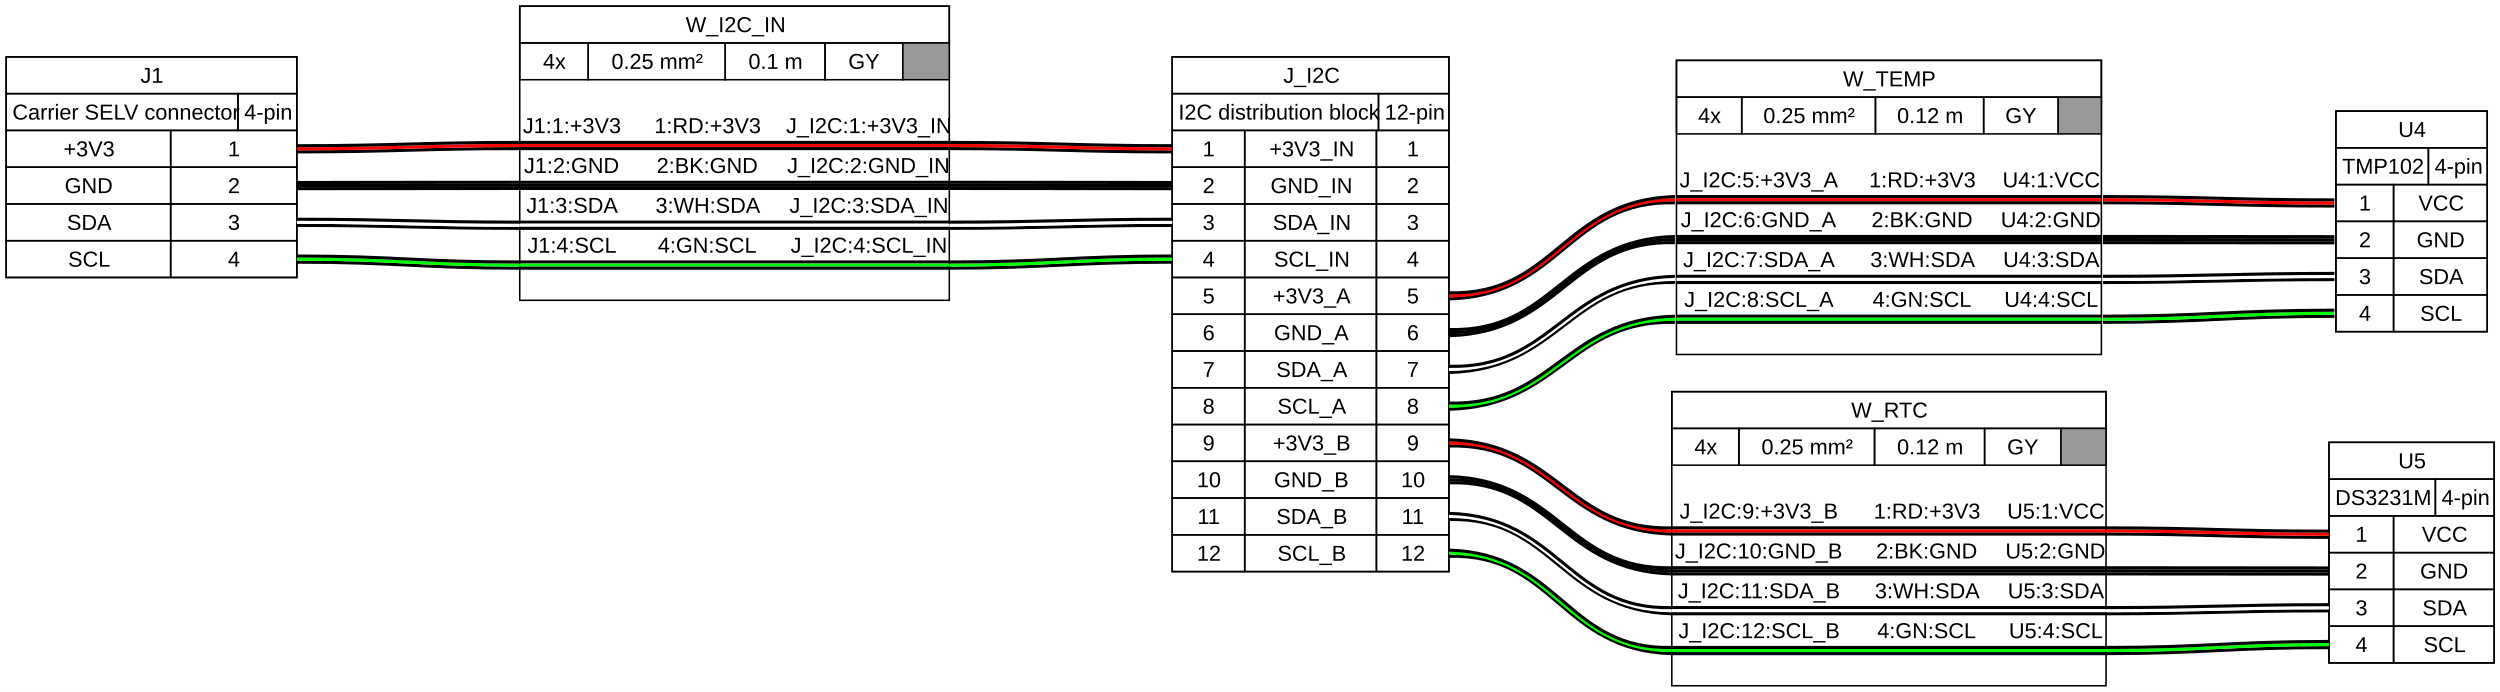
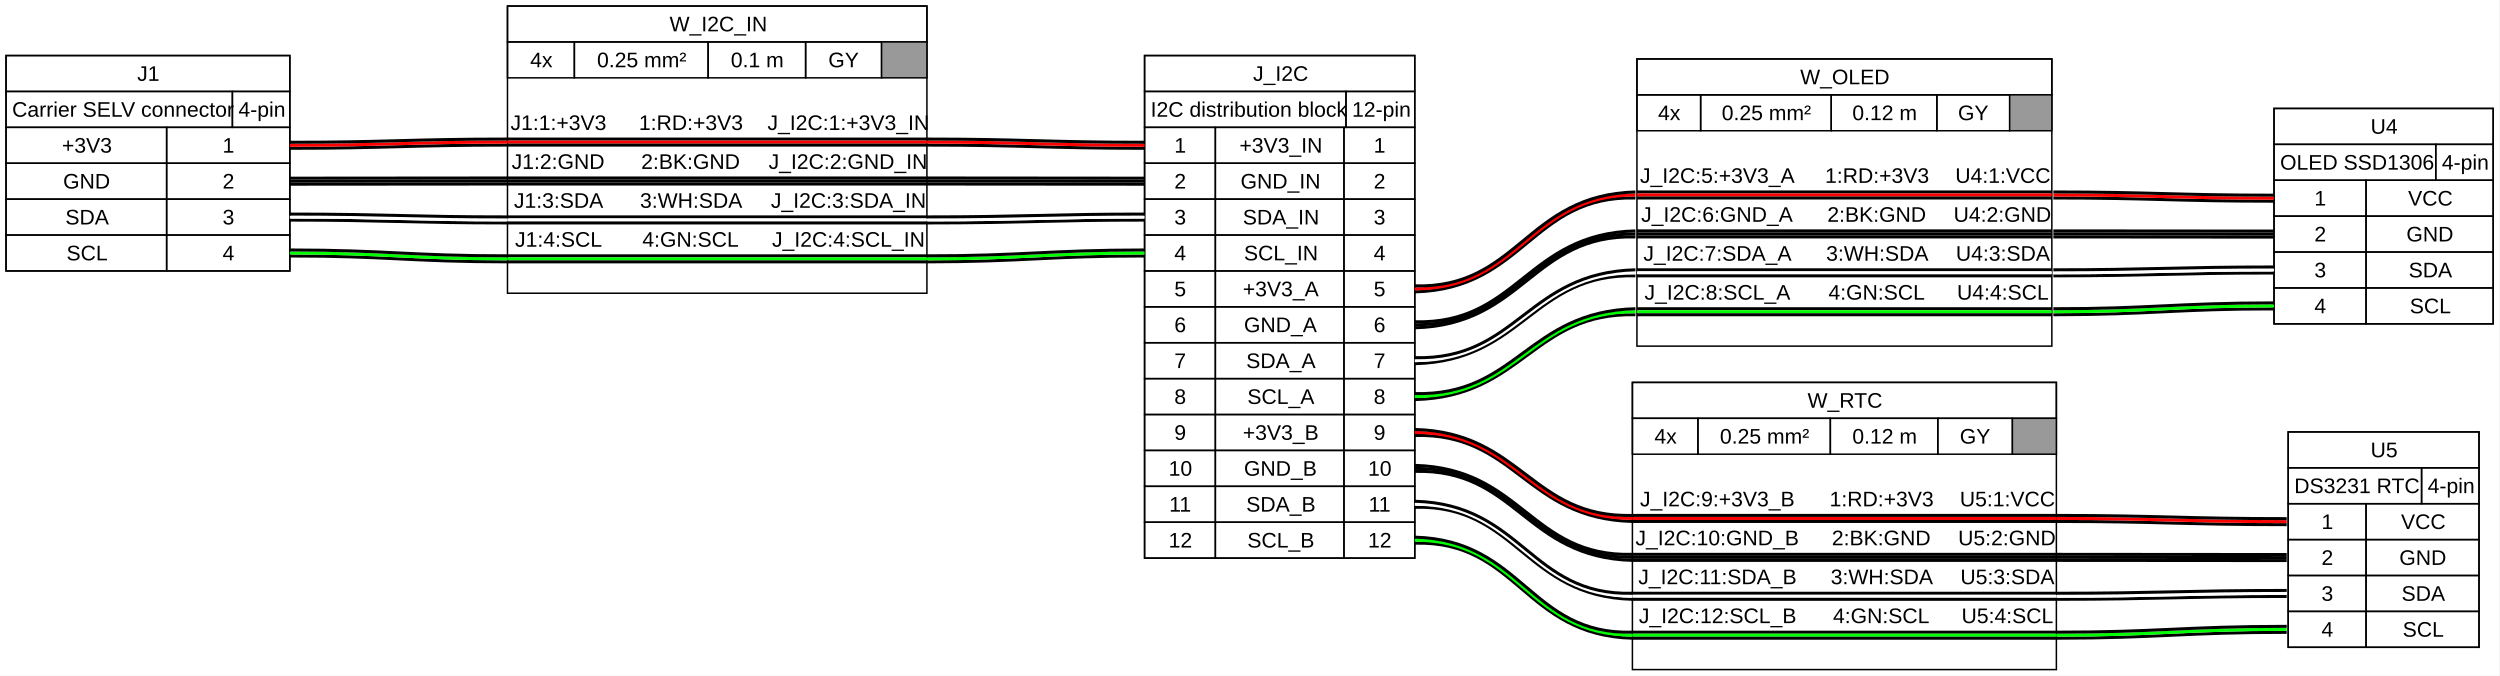
- <svg xmlns="http://www.w3.org/2000/svg" width="1615pt" height="447pt" viewBox="0.00 0.00 1615.00 447.00">
+ <svg xmlns="http://www.w3.org/2000/svg" width="1654pt" height="447pt" viewBox="0.00 0.00 1654.00 447.00">
  <g id="graph0" class="graph" transform="scale(1 1) rotate(0) translate(4 443)">
-     <polygon fill="#ffffff" stroke="none" points="-4,4 -4,-443 1611.25,-443 1611.25,4 -4,4" />
+     <polygon fill="#ffffff" stroke="none" points="-4,4 -4,-443 1649.5,-443 1649.5,4 -4,4" />
    <g id="node1" class="node">
      <polygon fill="#ffffff" stroke="black" points="187.75,-406.25 0,-406.25 0,-263.75 187.75,-263.75 187.75,-406.25" />
      <polygon fill="none" stroke="black" points="0,-382.5 0,-406.25 187.75,-406.25 187.75,-382.5 0,-382.5" />
      <text xml:space="preserve" text-anchor="start" x="86.75" y="-389.5" font-family="arial" font-size="14.00">J1</text>
      <polygon fill="none" stroke="black" points="0,-358.75 0,-382.5 149.75,-382.5 149.75,-358.75 0,-358.75" />
      <text xml:space="preserve" text-anchor="start" x="4" y="-365.75" font-family="arial" font-size="14.00">Carrier SELV connector</text>
      <polygon fill="none" stroke="black" points="149.75,-358.75 149.75,-382.5 187.75,-382.5 187.75,-358.75 149.75,-358.75" />
      <text xml:space="preserve" text-anchor="start" x="153.75" y="-365.75" font-family="arial" font-size="14.00">4-pin</text>
      <polygon fill="none" stroke="black" points="0,-335 0,-358.75 106.25,-358.75 106.25,-335 0,-335" />
      <text xml:space="preserve" text-anchor="start" x="37" y="-342" font-family="arial" font-size="14.00">+3V3</text>
      <polygon fill="none" stroke="black" points="106.25,-335 106.25,-358.75 187.75,-358.75 187.75,-335 106.25,-335" />
      <text xml:space="preserve" text-anchor="start" x="143.25" y="-342" font-family="arial" font-size="14.00">1</text>
      <polygon fill="none" stroke="black" points="0,-311.25 0,-335 106.25,-335 106.25,-311.25 0,-311.25" />
      <text xml:space="preserve" text-anchor="start" x="37.75" y="-318.25" font-family="arial" font-size="14.00">GND</text>
      <polygon fill="none" stroke="black" points="106.25,-311.25 106.25,-335 187.75,-335 187.75,-311.25 106.25,-311.25" />
      <text xml:space="preserve" text-anchor="start" x="143.25" y="-318.25" font-family="arial" font-size="14.00">2</text>
      <polygon fill="none" stroke="black" points="0,-287.5 0,-311.25 106.25,-311.25 106.25,-287.5 0,-287.5" />
      <text xml:space="preserve" text-anchor="start" x="39.25" y="-294.5" font-family="arial" font-size="14.00">SDA</text>
      <polygon fill="none" stroke="black" points="106.25,-287.5 106.25,-311.25 187.75,-311.25 187.75,-287.5 106.25,-287.5" />
      <text xml:space="preserve" text-anchor="start" x="143.25" y="-294.5" font-family="arial" font-size="14.00">3</text>
      <polygon fill="none" stroke="black" points="0,-263.75 0,-287.5 106.25,-287.5 106.25,-263.75 0,-263.75" />
      <text xml:space="preserve" text-anchor="start" x="40" y="-270.75" font-family="arial" font-size="14.00">SCL</text>
      <polygon fill="none" stroke="black" points="106.25,-263.75 106.25,-287.5 187.75,-287.5 187.75,-263.75 106.25,-263.75" />
      <text xml:space="preserve" text-anchor="start" x="143.25" y="-270.75" font-family="arial" font-size="14.00">4</text>
    </g>
    <g id="node5" class="node">
      <polygon fill="#ffffff" stroke="black" points="609.25,-439 331.75,-439 331.75,-249 609.25,-249 609.25,-439" />
      <polygon fill="none" stroke="black" points="331.75,-415.25 331.75,-439 609.25,-439 609.25,-415.25 331.75,-415.25" />
      <text xml:space="preserve" text-anchor="start" x="439" y="-422.25" font-family="arial" font-size="14.00">W_I2C_IN</text>
      <polygon fill="none" stroke="black" points="331.75,-391.5 331.75,-415.25 376,-415.25 376,-391.5 331.75,-391.5" />
      <text xml:space="preserve" text-anchor="start" x="346.75" y="-398.5" font-family="arial" font-size="14.00">4x</text>
      <polygon fill="none" stroke="black" points="376,-391.5 376,-415.25 464.5,-415.25 464.5,-391.5 376,-391.5" />
      <text xml:space="preserve" text-anchor="start" x="391" y="-398.5" font-family="arial" font-size="14.00">0.25 mm²</text>
      <polygon fill="none" stroke="black" points="464.5,-391.5 464.5,-415.25 529,-415.25 529,-391.5 464.5,-391.5" />
      <text xml:space="preserve" text-anchor="start" x="479.5" y="-398.5" font-family="arial" font-size="14.00">0.1 m</text>
      <polygon fill="none" stroke="black" points="529,-391.5 529,-415.25 579.25,-415.25 579.25,-391.5 529,-391.5" />
      <text xml:space="preserve" text-anchor="start" x="544" y="-398.5" font-family="arial" font-size="14.00">GY</text>
      <polygon fill="#999999" stroke="none" points="579.25,-391.5 579.25,-415.25 609.25,-415.25 609.25,-391.5 579.25,-391.5" />
      <polygon fill="none" stroke="black" points="579.25,-391.5 579.25,-415.25 609.25,-415.25 609.25,-391.5 579.25,-391.5" />
      <text xml:space="preserve" text-anchor="start" x="362.62" y="-376.75" font-family="arial" font-size="14.00"> </text>
      <text xml:space="preserve" text-anchor="start" x="333.75" y="-357" font-family="arial" font-size="14.00">J1:1:+3V3</text>
      <text xml:space="preserve" text-anchor="start" x="399.25" y="-357" font-family="arial" font-size="14.00">     1:RD:+3V3    </text>
      <text xml:space="preserve" text-anchor="start" x="503.75" y="-357" font-family="arial" font-size="14.00">J_I2C:1:+3V3_IN</text>
      <polygon fill="#000000" stroke="none" points="331.75,-350 331.75,-352 609.25,-352 609.25,-350 331.75,-350" />
      <polygon fill="#ff0000" stroke="none" points="331.75,-348 331.75,-350 609.25,-350 609.25,-348 331.75,-348" />
      <polygon fill="#000000" stroke="none" points="331.75,-346 331.75,-348 609.25,-348 609.25,-346 331.75,-346" />
      <text xml:space="preserve" text-anchor="start" x="334.5" y="-331.25" font-family="arial" font-size="14.00">J1:2:GND</text>
      <text xml:space="preserve" text-anchor="start" x="400.75" y="-331.25" font-family="arial" font-size="14.00">     2:BK:GND    </text>
      <text xml:space="preserve" text-anchor="start" x="504.5" y="-331.25" font-family="arial" font-size="14.00">J_I2C:2:GND_IN</text>
      <polygon fill="#000000" stroke="none" points="331.75,-324.25 331.75,-326.25 609.25,-326.25 609.25,-324.25 331.75,-324.25" />
      <polygon fill="#000000" stroke="none" points="331.75,-322.25 331.75,-324.25 609.25,-324.25 609.25,-322.25 331.75,-322.25" />
      <polygon fill="#000000" stroke="none" points="331.75,-320.25 331.75,-322.25 609.25,-322.25 609.25,-320.25 331.75,-320.25" />
      <text xml:space="preserve" text-anchor="start" x="336" y="-305.5" font-family="arial" font-size="14.00">J1:3:SDA</text>
      <text xml:space="preserve" text-anchor="start" x="400" y="-305.5" font-family="arial" font-size="14.00">     3:WH:SDA    </text>
      <text xml:space="preserve" text-anchor="start" x="506" y="-305.5" font-family="arial" font-size="14.00">J_I2C:3:SDA_IN</text>
      <polygon fill="#000000" stroke="none" points="331.75,-298.5 331.75,-300.5 609.25,-300.5 609.25,-298.5 331.75,-298.5" />
      <polygon fill="#ffffff" stroke="none" points="331.75,-296.5 331.75,-298.5 609.25,-298.5 609.25,-296.5 331.75,-296.5" />
      <polygon fill="#000000" stroke="none" points="331.75,-294.5 331.75,-296.5 609.25,-296.5 609.25,-294.5 331.75,-294.5" />
      <text xml:space="preserve" text-anchor="start" x="336.75" y="-279.75" font-family="arial" font-size="14.00">J1:4:SCL</text>
      <text xml:space="preserve" text-anchor="start" x="401.5" y="-279.75" font-family="arial" font-size="14.00">     4:GN:SCL    </text>
      <text xml:space="preserve" text-anchor="start" x="506.75" y="-279.75" font-family="arial" font-size="14.00">J_I2C:4:SCL_IN</text>
      <polygon fill="#000000" stroke="none" points="331.75,-272.75 331.75,-274.75 609.25,-274.75 609.25,-272.75 331.75,-272.75" />
      <polygon fill="#00ff00" stroke="none" points="331.75,-270.75 331.75,-272.75 609.25,-272.75 609.25,-270.75 331.75,-270.75" />
      <polygon fill="#000000" stroke="none" points="331.75,-268.75 331.75,-270.75 609.25,-270.75 609.25,-268.75 331.75,-268.75" />
      <text xml:space="preserve" text-anchor="start" x="362.62" y="-254" font-family="arial" font-size="14.00"> </text>
    </g>
    <g id="edge1" class="edge">
      <path fill="none" stroke="#000000" stroke-width="2" d="M187.75,-344.88C252.02,-344.89 268.01,-347.02 331.75,-347" />
      <path fill="none" stroke="#ff0000" stroke-width="2" d="M187.75,-346.88C251.76,-346.88 267.74,-349 331.75,-349" />
      <path fill="none" stroke="#000000" stroke-width="2" d="M187.75,-348.87C251.49,-348.86 267.48,-350.98 331.75,-351" />
    </g>
    <g id="edge3" class="edge">
      <path fill="none" stroke="#000000" stroke-width="2" d="M187.75,-321.13C251.77,-321.13 267.77,-321.25 331.75,-321.25" />
      <path fill="none" stroke="#000000" stroke-width="2" d="M187.75,-323.13C251.75,-323.12 267.75,-323.25 331.75,-323.25" />
      <path fill="none" stroke="#000000" stroke-width="2" d="M187.75,-325.12C251.73,-325.12 267.73,-325.25 331.75,-325.25" />
    </g>
    <g id="edge5" class="edge">
      <path fill="none" stroke="#000000" stroke-width="2" d="M187.75,-297.38C251.52,-297.39 267.51,-295.51 331.75,-295.5" />
      <path fill="none" stroke="#ffffff" stroke-width="2" d="M187.75,-299.38C251.76,-299.38 267.74,-297.5 331.75,-297.5" />
      <path fill="none" stroke="#000000" stroke-width="2" d="M187.75,-301.37C251.99,-301.36 267.98,-299.49 331.75,-299.5" />
    </g>
    <g id="edge7" class="edge">
      <path fill="none" stroke="#000000" stroke-width="2" d="M187.75,-273.63C251.3,-273.68 267.25,-269.81 331.75,-269.75" />
      <path fill="none" stroke="#00ff00" stroke-width="2" d="M187.75,-275.62C251.77,-275.62 267.73,-271.75 331.75,-271.75" />
      <path fill="none" stroke="#000000" stroke-width="2" d="M187.75,-277.62C252.25,-277.57 268.2,-273.69 331.75,-273.75" />
    </g>
    <g id="node2" class="node">
      <polygon fill="#ffffff" stroke="black" points="932,-406.25 753.25,-406.25 753.25,-73.75 932,-73.75 932,-406.25" />
      <polygon fill="none" stroke="black" points="753.25,-382.5 753.25,-406.25 932,-406.25 932,-382.5 753.25,-382.5" />
      <text xml:space="preserve" text-anchor="start" x="825" y="-389.5" font-family="arial" font-size="14.00">J_I2C</text>
      <polygon fill="none" stroke="black" points="753.25,-358.75 753.25,-382.5 886.5,-382.5 886.5,-358.75 753.25,-358.75" />
      <text xml:space="preserve" text-anchor="start" x="757.25" y="-365.75" font-family="arial" font-size="14.00">I2C distribution block</text>
      <polygon fill="none" stroke="black" points="886.5,-358.75 886.5,-382.5 932,-382.5 932,-358.75 886.5,-358.75" />
      <text xml:space="preserve" text-anchor="start" x="890.5" y="-365.75" font-family="arial" font-size="14.00">12-pin</text>
      <polygon fill="none" stroke="black" points="753.25,-335 753.25,-358.75 800.08,-358.75 800.08,-335 753.25,-335" />
      <text xml:space="preserve" text-anchor="start" x="772.92" y="-342" font-family="arial" font-size="14.00">1</text>
      <polygon fill="none" stroke="black" points="800.08,-335 800.08,-358.75 885.17,-358.75 885.17,-335 800.08,-335" />
      <text xml:space="preserve" text-anchor="start" x="816" y="-342" font-family="arial" font-size="14.00">+3V3_IN</text>
      <polygon fill="none" stroke="black" points="885.17,-335 885.17,-358.75 932,-358.75 932,-335 885.17,-335" />
      <text xml:space="preserve" text-anchor="start" x="904.83" y="-342" font-family="arial" font-size="14.00">1</text>
      <polygon fill="none" stroke="black" points="753.25,-311.25 753.25,-335 800.08,-335 800.08,-311.25 753.25,-311.25" />
      <text xml:space="preserve" text-anchor="start" x="772.92" y="-318.25" font-family="arial" font-size="14.00">2</text>
      <polygon fill="none" stroke="black" points="800.08,-311.25 800.08,-335 885.17,-335 885.17,-311.25 800.08,-311.25" />
      <text xml:space="preserve" text-anchor="start" x="816.75" y="-318.25" font-family="arial" font-size="14.00">GND_IN</text>
      <polygon fill="none" stroke="black" points="885.17,-311.25 885.17,-335 932,-335 932,-311.25 885.17,-311.25" />
      <text xml:space="preserve" text-anchor="start" x="904.83" y="-318.25" font-family="arial" font-size="14.00">2</text>
      <polygon fill="none" stroke="black" points="753.25,-287.5 753.25,-311.25 800.08,-311.25 800.08,-287.5 753.25,-287.5" />
      <text xml:space="preserve" text-anchor="start" x="772.92" y="-294.5" font-family="arial" font-size="14.00">3</text>
      <polygon fill="none" stroke="black" points="800.08,-287.5 800.08,-311.25 885.17,-311.25 885.17,-287.5 800.08,-287.5" />
      <text xml:space="preserve" text-anchor="start" x="818.25" y="-294.5" font-family="arial" font-size="14.00">SDA_IN</text>
      <polygon fill="none" stroke="black" points="885.17,-287.5 885.17,-311.25 932,-311.25 932,-287.5 885.17,-287.5" />
      <text xml:space="preserve" text-anchor="start" x="904.83" y="-294.5" font-family="arial" font-size="14.00">3</text>
      <polygon fill="none" stroke="black" points="753.25,-263.75 753.25,-287.5 800.08,-287.5 800.08,-263.75 753.25,-263.75" />
      <text xml:space="preserve" text-anchor="start" x="772.92" y="-270.75" font-family="arial" font-size="14.00">4</text>
      <polygon fill="none" stroke="black" points="800.08,-263.75 800.08,-287.5 885.17,-287.5 885.17,-263.75 800.08,-263.75" />
      <text xml:space="preserve" text-anchor="start" x="819" y="-270.75" font-family="arial" font-size="14.00">SCL_IN</text>
      <polygon fill="none" stroke="black" points="885.17,-263.75 885.17,-287.5 932,-287.5 932,-263.75 885.17,-263.75" />
      <text xml:space="preserve" text-anchor="start" x="904.83" y="-270.75" font-family="arial" font-size="14.00">4</text>
      <polygon fill="none" stroke="black" points="753.25,-240 753.25,-263.75 800.08,-263.75 800.08,-240 753.25,-240" />
      <text xml:space="preserve" text-anchor="start" x="772.92" y="-247" font-family="arial" font-size="14.00">5</text>
      <polygon fill="none" stroke="black" points="800.08,-240 800.08,-263.75 885.17,-263.75 885.17,-240 800.08,-240" />
      <text xml:space="preserve" text-anchor="start" x="818.25" y="-247" font-family="arial" font-size="14.00">+3V3_A</text>
      <polygon fill="none" stroke="black" points="885.17,-240 885.17,-263.75 932,-263.75 932,-240 885.17,-240" />
      <text xml:space="preserve" text-anchor="start" x="904.83" y="-247" font-family="arial" font-size="14.00">5</text>
      <polygon fill="none" stroke="black" points="753.25,-216.25 753.25,-240 800.08,-240 800.08,-216.25 753.25,-216.25" />
      <text xml:space="preserve" text-anchor="start" x="772.92" y="-223.25" font-family="arial" font-size="14.00">6</text>
      <polygon fill="none" stroke="black" points="800.08,-216.25 800.08,-240 885.17,-240 885.17,-216.25 800.08,-216.25" />
      <text xml:space="preserve" text-anchor="start" x="819" y="-223.25" font-family="arial" font-size="14.00">GND_A</text>
      <polygon fill="none" stroke="black" points="885.17,-216.25 885.17,-240 932,-240 932,-216.25 885.17,-216.25" />
      <text xml:space="preserve" text-anchor="start" x="904.83" y="-223.25" font-family="arial" font-size="14.00">6</text>
      <polygon fill="none" stroke="black" points="753.25,-192.5 753.25,-216.25 800.08,-216.25 800.08,-192.5 753.25,-192.5" />
      <text xml:space="preserve" text-anchor="start" x="772.92" y="-199.5" font-family="arial" font-size="14.00">7</text>
      <polygon fill="none" stroke="black" points="800.08,-192.5 800.08,-216.25 885.17,-216.25 885.17,-192.5 800.08,-192.5" />
      <text xml:space="preserve" text-anchor="start" x="820.5" y="-199.5" font-family="arial" font-size="14.00">SDA_A</text>
      <polygon fill="none" stroke="black" points="885.17,-192.5 885.17,-216.25 932,-216.25 932,-192.5 885.17,-192.5" />
      <text xml:space="preserve" text-anchor="start" x="904.83" y="-199.5" font-family="arial" font-size="14.00">7</text>
      <polygon fill="none" stroke="black" points="753.25,-168.75 753.25,-192.5 800.08,-192.5 800.08,-168.75 753.25,-168.75" />
      <text xml:space="preserve" text-anchor="start" x="772.92" y="-175.75" font-family="arial" font-size="14.00">8</text>
      <polygon fill="none" stroke="black" points="800.08,-168.75 800.08,-192.5 885.17,-192.5 885.17,-168.75 800.08,-168.75" />
      <text xml:space="preserve" text-anchor="start" x="821.25" y="-175.75" font-family="arial" font-size="14.00">SCL_A</text>
      <polygon fill="none" stroke="black" points="885.17,-168.75 885.17,-192.5 932,-192.5 932,-168.75 885.17,-168.75" />
      <text xml:space="preserve" text-anchor="start" x="904.83" y="-175.75" font-family="arial" font-size="14.00">8</text>
      <polygon fill="none" stroke="black" points="753.25,-145 753.25,-168.75 800.08,-168.75 800.08,-145 753.25,-145" />
      <text xml:space="preserve" text-anchor="start" x="772.92" y="-152" font-family="arial" font-size="14.00">9</text>
      <polygon fill="none" stroke="black" points="800.08,-145 800.08,-168.75 885.17,-168.75 885.17,-145 800.08,-145" />
      <text xml:space="preserve" text-anchor="start" x="818.25" y="-152" font-family="arial" font-size="14.00">+3V3_B</text>
      <polygon fill="none" stroke="black" points="885.17,-145 885.17,-168.75 932,-168.75 932,-145 885.17,-145" />
      <text xml:space="preserve" text-anchor="start" x="904.83" y="-152" font-family="arial" font-size="14.00">9</text>
      <polygon fill="none" stroke="black" points="753.25,-121.25 753.25,-145 800.08,-145 800.08,-121.25 753.25,-121.25" />
      <text xml:space="preserve" text-anchor="start" x="769.17" y="-128.25" font-family="arial" font-size="14.00">10</text>
      <polygon fill="none" stroke="black" points="800.08,-121.25 800.08,-145 885.17,-145 885.17,-121.25 800.08,-121.25" />
      <text xml:space="preserve" text-anchor="start" x="819" y="-128.25" font-family="arial" font-size="14.00">GND_B</text>
      <polygon fill="none" stroke="black" points="885.17,-121.25 885.17,-145 932,-145 932,-121.25 885.17,-121.25" />
      <text xml:space="preserve" text-anchor="start" x="901.08" y="-128.25" font-family="arial" font-size="14.00">10</text>
      <polygon fill="none" stroke="black" points="753.25,-97.5 753.25,-121.25 800.08,-121.25 800.08,-97.5 753.25,-97.5" />
      <text xml:space="preserve" text-anchor="start" x="769.54" y="-104.5" font-family="arial" font-size="14.00">11</text>
      <polygon fill="none" stroke="black" points="800.08,-97.5 800.08,-121.25 885.17,-121.25 885.17,-97.5 800.08,-97.5" />
      <text xml:space="preserve" text-anchor="start" x="820.5" y="-104.5" font-family="arial" font-size="14.00">SDA_B</text>
      <polygon fill="none" stroke="black" points="885.17,-97.5 885.17,-121.25 932,-121.25 932,-97.5 885.17,-97.5" />
      <text xml:space="preserve" text-anchor="start" x="901.46" y="-104.5" font-family="arial" font-size="14.00">11</text>
      <polygon fill="none" stroke="black" points="753.25,-73.75 753.25,-97.5 800.08,-97.5 800.08,-73.75 753.25,-73.75" />
      <text xml:space="preserve" text-anchor="start" x="769.17" y="-80.75" font-family="arial" font-size="14.00">12</text>
      <polygon fill="none" stroke="black" points="800.08,-73.75 800.08,-97.5 885.17,-97.5 885.17,-73.75 800.08,-73.75" />
      <text xml:space="preserve" text-anchor="start" x="821.25" y="-80.75" font-family="arial" font-size="14.00">SCL_B</text>
      <polygon fill="none" stroke="black" points="885.17,-73.75 885.17,-97.5 932,-97.5 932,-73.75 885.17,-73.75" />
      <text xml:space="preserve" text-anchor="start" x="901.08" y="-80.75" font-family="arial" font-size="14.00">12</text>
    </g>
    <g id="node6" class="node">
      <polygon fill="#ffffff" stroke="black" points="1353.5,-404 1079,-404 1079,-214 1353.5,-214 1353.5,-404" />
      <polygon fill="none" stroke="black" points="1079,-380.25 1079,-404 1353.5,-404 1353.5,-380.25 1079,-380.25" />
-       <text xml:space="preserve" text-anchor="start" x="1186.62" y="-387.25" font-family="arial" font-size="14.00">W_TEMP</text>
+       <text xml:space="preserve" text-anchor="start" x="1187" y="-387.25" font-family="arial" font-size="14.00">W_OLED</text>
      <polygon fill="none" stroke="black" points="1079,-356.5 1079,-380.25 1121.15,-380.25 1121.15,-356.5 1079,-356.5" />
      <text xml:space="preserve" text-anchor="start" x="1092.95" y="-363.5" font-family="arial" font-size="14.00">4x</text>
      <polygon fill="none" stroke="black" points="1121.15,-356.5 1121.15,-380.25 1207.55,-380.25 1207.55,-356.5 1121.15,-356.5" />
      <text xml:space="preserve" text-anchor="start" x="1135.1" y="-363.5" font-family="arial" font-size="14.00">0.25 mm²</text>
      <polygon fill="none" stroke="black" points="1207.55,-356.5 1207.55,-380.25 1277.45,-380.25 1277.45,-356.5 1207.55,-356.5" />
      <text xml:space="preserve" text-anchor="start" x="1221.5" y="-363.5" font-family="arial" font-size="14.00">0.12 m</text>
      <polygon fill="none" stroke="black" points="1277.45,-356.5 1277.45,-380.25 1325.6,-380.25 1325.6,-356.5 1277.45,-356.5" />
      <text xml:space="preserve" text-anchor="start" x="1291.4" y="-363.5" font-family="arial" font-size="14.00">GY</text>
      <polygon fill="#999999" stroke="none" points="1325.6,-356.5 1325.6,-380.25 1353.5,-380.25 1353.5,-356.5 1325.6,-356.5" />
      <polygon fill="none" stroke="black" points="1325.6,-356.5 1325.6,-380.25 1353.5,-380.25 1353.5,-356.5 1325.6,-356.5" />
      <text xml:space="preserve" text-anchor="start" x="1128.62" y="-341.75" font-family="arial" font-size="14.00"> </text>
      <text xml:space="preserve" text-anchor="start" x="1081" y="-322" font-family="arial" font-size="14.00">J_I2C:5:+3V3_A</text>
      <text xml:space="preserve" text-anchor="start" x="1184" y="-322" font-family="arial" font-size="14.00">     1:RD:+3V3    </text>
      <text xml:space="preserve" text-anchor="start" x="1289.62" y="-322" font-family="arial" font-size="14.00">U4:1:VCC</text>
      <polygon fill="#000000" stroke="none" points="1079,-315 1079,-317 1353.5,-317 1353.5,-315 1079,-315" />
      <polygon fill="#ff0000" stroke="none" points="1079,-313 1079,-315 1353.5,-315 1353.5,-313 1079,-313" />
      <polygon fill="#000000" stroke="none" points="1079,-311 1079,-313 1353.5,-313 1353.5,-311 1079,-311" />
      <text xml:space="preserve" text-anchor="start" x="1081.75" y="-296.25" font-family="arial" font-size="14.00">J_I2C:6:GND_A</text>
      <text xml:space="preserve" text-anchor="start" x="1185.5" y="-296.25" font-family="arial" font-size="14.00">     2:BK:GND    </text>
      <text xml:space="preserve" text-anchor="start" x="1288.5" y="-296.25" font-family="arial" font-size="14.00">U4:2:GND</text>
      <polygon fill="#000000" stroke="none" points="1079,-289.25 1079,-291.25 1353.5,-291.25 1353.5,-289.25 1079,-289.25" />
      <polygon fill="#000000" stroke="none" points="1079,-287.25 1079,-289.25 1353.5,-289.25 1353.5,-287.25 1079,-287.25" />
      <polygon fill="#000000" stroke="none" points="1079,-285.25 1079,-287.25 1353.5,-287.25 1353.5,-285.25 1079,-285.25" />
      <text xml:space="preserve" text-anchor="start" x="1083.25" y="-270.5" font-family="arial" font-size="14.00">J_I2C:7:SDA_A</text>
      <text xml:space="preserve" text-anchor="start" x="1184.75" y="-270.5" font-family="arial" font-size="14.00">     3:WH:SDA    </text>
      <text xml:space="preserve" text-anchor="start" x="1290" y="-270.5" font-family="arial" font-size="14.00">U4:3:SDA</text>
      <polygon fill="#000000" stroke="none" points="1079,-263.5 1079,-265.5 1353.5,-265.5 1353.5,-263.5 1079,-263.5" />
      <polygon fill="#ffffff" stroke="none" points="1079,-261.5 1079,-263.5 1353.5,-263.5 1353.5,-261.5 1079,-261.5" />
      <polygon fill="#000000" stroke="none" points="1079,-259.5 1079,-261.5 1353.5,-261.5 1353.5,-259.5 1079,-259.5" />
      <text xml:space="preserve" text-anchor="start" x="1084" y="-244.75" font-family="arial" font-size="14.00">J_I2C:8:SCL_A</text>
      <text xml:space="preserve" text-anchor="start" x="1186.25" y="-244.75" font-family="arial" font-size="14.00">     4:GN:SCL    </text>
      <text xml:space="preserve" text-anchor="start" x="1290.75" y="-244.75" font-family="arial" font-size="14.00">U4:4:SCL</text>
      <polygon fill="#000000" stroke="none" points="1079,-237.75 1079,-239.75 1353.5,-239.75 1353.5,-237.75 1079,-237.75" />
      <polygon fill="#00ff00" stroke="none" points="1079,-235.75 1079,-237.75 1353.5,-237.75 1353.5,-235.75 1079,-235.75" />
      <polygon fill="#000000" stroke="none" points="1079,-233.75 1079,-235.75 1353.5,-235.75 1353.5,-233.75 1079,-233.75" />
      <text xml:space="preserve" text-anchor="start" x="1128.62" y="-219" font-family="arial" font-size="14.00"> </text>
    </g>
    <g id="edge9" class="edge">
      <path fill="none" stroke="#000000" stroke-width="2" d="M932,-249.88C1004.51,-251.72 1009.47,-313.84 1078,-312" />
      <path fill="none" stroke="#ff0000" stroke-width="2" d="M932,-251.88C1002.52,-251.88 1007.48,-314 1078,-314" />
      <path fill="none" stroke="#000000" stroke-width="2" d="M932,-253.87C1000.53,-252.03 1005.49,-314.16 1078,-316" />
    </g>
    <g id="edge11" class="edge">
      <path fill="none" stroke="#000000" stroke-width="2" d="M932,-226.13C1004.17,-227.94 1009.82,-288.06 1078,-286.25" />
      <path fill="none" stroke="#000000" stroke-width="2" d="M932,-228.12C1002.18,-228.12 1007.82,-288.25 1078,-288.25" />
      <path fill="none" stroke="#000000" stroke-width="2" d="M932,-230.12C1000.18,-228.31 1005.83,-288.44 1078,-290.25" />
    </g>
    <g id="edge13" class="edge">
      <path fill="none" stroke="#000000" stroke-width="2" d="M932,-202.38C1003.83,-204.16 1010.15,-262.28 1078,-260.5" />
      <path fill="none" stroke="#ffffff" stroke-width="2" d="M932,-204.38C1001.84,-204.38 1008.16,-262.5 1078,-262.5" />
      <path fill="none" stroke="#000000" stroke-width="2" d="M932,-206.37C999.85,-204.59 1006.17,-262.72 1078,-264.5" />
    </g>
    <g id="edge15" class="edge">
      <path fill="none" stroke="#000000" stroke-width="2" d="M932,-178.63C1003.5,-180.38 1010.47,-236.5 1078,-234.75" />
      <path fill="none" stroke="#00ff00" stroke-width="2" d="M932,-180.62C1001.52,-180.62 1008.48,-236.75 1078,-236.75" />
      <path fill="none" stroke="#000000" stroke-width="2" d="M932,-182.62C999.53,-180.87 1006.5,-237 1078,-238.75" />
    </g>
    <g id="node7" class="node">
      <polygon fill="#ffffff" stroke="black" points="1356.5,-190 1076,-190 1076,0 1356.5,0 1356.5,-190" />
      <polygon fill="none" stroke="black" points="1076,-166.25 1076,-190 1356.5,-190 1356.5,-166.25 1076,-166.25" />
      <text xml:space="preserve" text-anchor="start" x="1191.88" y="-173.25" font-family="arial" font-size="14.00">W_RTC</text>
      <polygon fill="none" stroke="black" points="1076,-142.5 1076,-166.25 1119.35,-166.25 1119.35,-142.5 1076,-142.5" />
      <text xml:space="preserve" text-anchor="start" x="1090.55" y="-149.5" font-family="arial" font-size="14.00">4x</text>
      <polygon fill="none" stroke="black" points="1119.35,-142.5 1119.35,-166.25 1206.95,-166.25 1206.95,-142.5 1119.35,-142.5" />
      <text xml:space="preserve" text-anchor="start" x="1133.9" y="-149.5" font-family="arial" font-size="14.00">0.25 mm²</text>
      <polygon fill="none" stroke="black" points="1206.95,-142.5 1206.95,-166.25 1278.05,-166.25 1278.05,-142.5 1206.95,-142.5" />
      <text xml:space="preserve" text-anchor="start" x="1221.5" y="-149.5" font-family="arial" font-size="14.00">0.12 m</text>
      <polygon fill="none" stroke="black" points="1278.05,-142.5 1278.05,-166.25 1327.4,-166.25 1327.4,-142.5 1278.05,-142.5" />
      <text xml:space="preserve" text-anchor="start" x="1292.6" y="-149.5" font-family="arial" font-size="14.00">GY</text>
      <polygon fill="#999999" stroke="none" points="1327.4,-142.5 1327.4,-166.25 1356.5,-166.25 1356.5,-142.5 1327.4,-142.5" />
      <polygon fill="none" stroke="black" points="1327.4,-142.5 1327.4,-166.25 1356.5,-166.25 1356.5,-142.5 1327.4,-142.5" />
      <text xml:space="preserve" text-anchor="start" x="1128.62" y="-127.75" font-family="arial" font-size="14.00"> </text>
      <text xml:space="preserve" text-anchor="start" x="1081" y="-108" font-family="arial" font-size="14.00">J_I2C:9:+3V3_B</text>
      <text xml:space="preserve" text-anchor="start" x="1187" y="-108" font-family="arial" font-size="14.00">     1:RD:+3V3    </text>
      <text xml:space="preserve" text-anchor="start" x="1292.62" y="-108" font-family="arial" font-size="14.00">U5:1:VCC</text>
      <polygon fill="#000000" stroke="none" points="1076,-101 1076,-103 1356.5,-103 1356.5,-101 1076,-101" />
      <polygon fill="#ff0000" stroke="none" points="1076,-99 1076,-101 1356.5,-101 1356.5,-99 1076,-99" />
      <polygon fill="#000000" stroke="none" points="1076,-97 1076,-99 1356.5,-99 1356.5,-97 1076,-97" />
      <text xml:space="preserve" text-anchor="start" x="1078" y="-82.25" font-family="arial" font-size="14.00">J_I2C:10:GND_B</text>
      <text xml:space="preserve" text-anchor="start" x="1188.5" y="-82.25" font-family="arial" font-size="14.00">     2:BK:GND    </text>
      <text xml:space="preserve" text-anchor="start" x="1291.5" y="-82.25" font-family="arial" font-size="14.00">U5:2:GND</text>
      <polygon fill="#000000" stroke="none" points="1076,-75.25 1076,-77.25 1356.5,-77.25 1356.5,-75.25 1076,-75.25" />
      <polygon fill="#000000" stroke="none" points="1076,-73.25 1076,-75.25 1356.5,-75.25 1356.5,-73.25 1076,-73.25" />
      <polygon fill="#000000" stroke="none" points="1076,-71.25 1076,-73.25 1356.5,-73.25 1356.5,-71.25 1076,-71.25" />
      <text xml:space="preserve" text-anchor="start" x="1079.88" y="-56.5" font-family="arial" font-size="14.00">J_I2C:11:SDA_B</text>
      <text xml:space="preserve" text-anchor="start" x="1187.75" y="-56.5" font-family="arial" font-size="14.00">     3:WH:SDA    </text>
      <text xml:space="preserve" text-anchor="start" x="1293" y="-56.5" font-family="arial" font-size="14.00">U5:3:SDA</text>
      <polygon fill="#000000" stroke="none" points="1076,-49.5 1076,-51.5 1356.5,-51.5 1356.5,-49.5 1076,-49.5" />
      <polygon fill="#ffffff" stroke="none" points="1076,-47.5 1076,-49.5 1356.5,-49.5 1356.5,-47.5 1076,-47.5" />
      <polygon fill="#000000" stroke="none" points="1076,-45.5 1076,-47.5 1356.5,-47.5 1356.5,-45.5 1076,-45.5" />
      <text xml:space="preserve" text-anchor="start" x="1080.25" y="-30.75" font-family="arial" font-size="14.00">J_I2C:12:SCL_B</text>
      <text xml:space="preserve" text-anchor="start" x="1189.25" y="-30.75" font-family="arial" font-size="14.00">     4:GN:SCL    </text>
      <text xml:space="preserve" text-anchor="start" x="1293.75" y="-30.75" font-family="arial" font-size="14.00">U5:4:SCL</text>
      <polygon fill="#000000" stroke="none" points="1076,-23.75 1076,-25.75 1356.5,-25.75 1356.5,-23.75 1076,-23.75" />
      <polygon fill="#00ff00" stroke="none" points="1076,-21.75 1076,-23.75 1356.5,-23.75 1356.5,-21.75 1076,-21.75" />
      <polygon fill="#000000" stroke="none" points="1076,-19.75 1076,-21.75 1356.5,-21.75 1356.5,-19.75 1076,-19.75" />
      <text xml:space="preserve" text-anchor="start" x="1128.62" y="-5" font-family="arial" font-size="14.00"> </text>
    </g>
    <g id="edge17" class="edge">
      <path fill="none" stroke="#000000" stroke-width="2" d="M932,-154.88C998.82,-156.65 1005.2,-99.78 1076,-98" />
      <path fill="none" stroke="#ff0000" stroke-width="2" d="M932,-156.88C1000.81,-156.88 1007.19,-100 1076,-100" />
      <path fill="none" stroke="#000000" stroke-width="2" d="M932,-158.87C1002.8,-157.1 1009.18,-100.22 1076,-102" />
    </g>
    <g id="edge19" class="edge">
      <path fill="none" stroke="#000000" stroke-width="2" d="M932,-131.13C999.15,-132.93 1004.87,-74.06 1076,-72.25" />
      <path fill="none" stroke="#000000" stroke-width="2" d="M932,-133.12C1001.14,-133.12 1006.86,-74.25 1076,-74.25" />
      <path fill="none" stroke="#000000" stroke-width="2" d="M932,-135.12C1003.13,-133.32 1008.85,-74.44 1076,-76.25" />
    </g>
    <g id="edge21" class="edge">
      <path fill="none" stroke="#000000" stroke-width="2" d="M932,-107.38C999.49,-109.21 1004.52,-48.34 1076,-46.5" />
      <path fill="none" stroke="#ffffff" stroke-width="2" d="M932,-109.38C1001.48,-109.38 1006.52,-48.5 1076,-48.5" />
      <path fill="none" stroke="#000000" stroke-width="2" d="M932,-111.37C1003.48,-109.54 1008.51,-48.66 1076,-50.5" />
    </g>
    <g id="edge23" class="edge">
      <path fill="none" stroke="#000000" stroke-width="2" d="M932,-83.63C999.84,-85.49 1004.17,-22.61 1076,-20.75" />
      <path fill="none" stroke="#00ff00" stroke-width="2" d="M932,-85.63C1001.83,-85.62 1006.17,-22.75 1076,-22.75" />
      <path fill="none" stroke="#000000" stroke-width="2" d="M932,-87.62C1003.83,-85.76 1008.16,-22.89 1076,-24.75" />
    </g>
    <g id="node3" class="node">
-       <polygon fill="#ffffff" stroke="black" points="1602.75,-371.25 1505,-371.25 1505,-228.75 1602.75,-228.75 1602.75,-371.25" />
-       <polygon fill="none" stroke="black" points="1505,-347.5 1505,-371.25 1602.75,-371.25 1602.75,-347.5 1505,-347.5" />
-       <text xml:space="preserve" text-anchor="start" x="1545.25" y="-354.5" font-family="arial" font-size="14.00">U4</text>
-       <polygon fill="none" stroke="black" points="1505,-323.75 1505,-347.5 1564.75,-347.5 1564.75,-323.75 1505,-323.75" />
-       <text xml:space="preserve" text-anchor="start" x="1509" y="-330.75" font-family="arial" font-size="14.00">TMP102</text>
-       <polygon fill="none" stroke="black" points="1564.75,-323.75 1564.75,-347.5 1602.75,-347.5 1602.75,-323.75 1564.75,-323.75" />
-       <text xml:space="preserve" text-anchor="start" x="1568.75" y="-330.75" font-family="arial" font-size="14.00">4-pin</text>
-       <polygon fill="none" stroke="black" points="1505,-300 1505,-323.75 1542.25,-323.75 1542.25,-300 1505,-300" />
-       <text xml:space="preserve" text-anchor="start" x="1519.88" y="-307" font-family="arial" font-size="14.00">1</text>
-       <polygon fill="none" stroke="black" points="1542.25,-300 1542.25,-323.75 1602.75,-323.75 1602.75,-300 1542.25,-300" />
-       <text xml:space="preserve" text-anchor="start" x="1558.25" y="-307" font-family="arial" font-size="14.00">VCC</text>
-       <polygon fill="none" stroke="black" points="1505,-276.25 1505,-300 1542.25,-300 1542.25,-276.25 1505,-276.25" />
-       <text xml:space="preserve" text-anchor="start" x="1519.88" y="-283.25" font-family="arial" font-size="14.00">2</text>
-       <polygon fill="none" stroke="black" points="1542.25,-276.25 1542.25,-300 1602.75,-300 1602.75,-276.25 1542.25,-276.25" />
-       <text xml:space="preserve" text-anchor="start" x="1557.12" y="-283.25" font-family="arial" font-size="14.00">GND</text>
-       <polygon fill="none" stroke="black" points="1505,-252.5 1505,-276.25 1542.25,-276.25 1542.25,-252.5 1505,-252.5" />
-       <text xml:space="preserve" text-anchor="start" x="1519.88" y="-259.5" font-family="arial" font-size="14.00">3</text>
-       <polygon fill="none" stroke="black" points="1542.25,-252.5 1542.25,-276.25 1602.75,-276.25 1602.75,-252.5 1542.25,-252.5" />
-       <text xml:space="preserve" text-anchor="start" x="1558.62" y="-259.5" font-family="arial" font-size="14.00">SDA</text>
-       <polygon fill="none" stroke="black" points="1505,-228.75 1505,-252.5 1542.25,-252.5 1542.25,-228.75 1505,-228.75" />
-       <text xml:space="preserve" text-anchor="start" x="1519.88" y="-235.75" font-family="arial" font-size="14.00">4</text>
-       <polygon fill="none" stroke="black" points="1542.25,-228.75 1542.25,-252.5 1602.75,-252.5 1602.75,-228.75 1542.25,-228.75" />
-       <text xml:space="preserve" text-anchor="start" x="1559.38" y="-235.75" font-family="arial" font-size="14.00">SCL</text>
+       <polygon fill="#ffffff" stroke="black" points="1645.5,-371.25 1500.5,-371.25 1500.5,-228.75 1645.5,-228.75 1645.5,-371.25" />
+       <polygon fill="none" stroke="black" points="1500.5,-347.5 1500.5,-371.25 1645.5,-371.25 1645.5,-347.5 1500.5,-347.5" />
+       <text xml:space="preserve" text-anchor="start" x="1564.38" y="-354.5" font-family="arial" font-size="14.00">U4</text>
+       <polygon fill="none" stroke="black" points="1500.5,-323.75 1500.5,-347.5 1607.5,-347.5 1607.5,-323.75 1500.5,-323.75" />
+       <text xml:space="preserve" text-anchor="start" x="1504.5" y="-330.75" font-family="arial" font-size="14.00">OLED SSD1306</text>
+       <polygon fill="none" stroke="black" points="1607.5,-323.75 1607.5,-347.5 1645.5,-347.5 1645.5,-323.75 1607.5,-323.75" />
+       <text xml:space="preserve" text-anchor="start" x="1611.5" y="-330.75" font-family="arial" font-size="14.00">4-pin</text>
+       <polygon fill="none" stroke="black" points="1500.5,-300 1500.5,-323.75 1561.38,-323.75 1561.38,-300 1500.5,-300" />
+       <text xml:space="preserve" text-anchor="start" x="1527.19" y="-307" font-family="arial" font-size="14.00">1</text>
+       <polygon fill="none" stroke="black" points="1561.38,-300 1561.38,-323.75 1645.5,-323.75 1645.5,-300 1561.38,-300" />
+       <text xml:space="preserve" text-anchor="start" x="1589.19" y="-307" font-family="arial" font-size="14.00">VCC</text>
+       <polygon fill="none" stroke="black" points="1500.5,-276.25 1500.5,-300 1561.38,-300 1561.38,-276.25 1500.5,-276.25" />
+       <text xml:space="preserve" text-anchor="start" x="1527.19" y="-283.25" font-family="arial" font-size="14.00">2</text>
+       <polygon fill="none" stroke="black" points="1561.38,-276.25 1561.38,-300 1645.5,-300 1645.5,-276.25 1561.38,-276.25" />
+       <text xml:space="preserve" text-anchor="start" x="1588.06" y="-283.25" font-family="arial" font-size="14.00">GND</text>
+       <polygon fill="none" stroke="black" points="1500.5,-252.5 1500.5,-276.25 1561.38,-276.25 1561.38,-252.5 1500.5,-252.5" />
+       <text xml:space="preserve" text-anchor="start" x="1527.19" y="-259.5" font-family="arial" font-size="14.00">3</text>
+       <polygon fill="none" stroke="black" points="1561.38,-252.5 1561.38,-276.25 1645.5,-276.25 1645.5,-252.5 1561.38,-252.5" />
+       <text xml:space="preserve" text-anchor="start" x="1589.56" y="-259.5" font-family="arial" font-size="14.00">SDA</text>
+       <polygon fill="none" stroke="black" points="1500.5,-228.75 1500.5,-252.5 1561.38,-252.5 1561.38,-228.75 1500.5,-228.75" />
+       <text xml:space="preserve" text-anchor="start" x="1527.19" y="-235.75" font-family="arial" font-size="14.00">4</text>
+       <polygon fill="none" stroke="black" points="1561.38,-228.75 1561.38,-252.5 1645.5,-252.5 1645.5,-228.75 1561.38,-228.75" />
+       <text xml:space="preserve" text-anchor="start" x="1590.31" y="-235.75" font-family="arial" font-size="14.00">SCL</text>
    </g>
    <g id="node4" class="node">
-       <polygon fill="#ffffff" stroke="black" points="1607.25,-157.25 1500.5,-157.25 1500.5,-14.75 1607.25,-14.75 1607.25,-157.25" />
-       <polygon fill="none" stroke="black" points="1500.5,-133.5 1500.5,-157.25 1607.25,-157.25 1607.25,-133.5 1500.5,-133.5" />
-       <text xml:space="preserve" text-anchor="start" x="1545.25" y="-140.5" font-family="arial" font-size="14.00">U5</text>
-       <polygon fill="none" stroke="black" points="1500.5,-109.75 1500.5,-133.5 1569.25,-133.5 1569.25,-109.75 1500.5,-109.75" />
-       <text xml:space="preserve" text-anchor="start" x="1504.5" y="-116.75" font-family="arial" font-size="14.00">DS3231M</text>
-       <polygon fill="none" stroke="black" points="1569.25,-109.75 1569.25,-133.5 1607.25,-133.5 1607.25,-109.75 1569.25,-109.75" />
-       <text xml:space="preserve" text-anchor="start" x="1573.25" y="-116.75" font-family="arial" font-size="14.00">4-pin</text>
-       <polygon fill="none" stroke="black" points="1500.5,-86 1500.5,-109.75 1542.25,-109.75 1542.25,-86 1500.5,-86" />
-       <text xml:space="preserve" text-anchor="start" x="1517.62" y="-93" font-family="arial" font-size="14.00">1</text>
-       <polygon fill="none" stroke="black" points="1542.25,-86 1542.25,-109.75 1607.25,-109.75 1607.25,-86 1542.25,-86" />
-       <text xml:space="preserve" text-anchor="start" x="1560.5" y="-93" font-family="arial" font-size="14.00">VCC</text>
-       <polygon fill="none" stroke="black" points="1500.5,-62.25 1500.5,-86 1542.25,-86 1542.25,-62.25 1500.5,-62.25" />
-       <text xml:space="preserve" text-anchor="start" x="1517.62" y="-69.25" font-family="arial" font-size="14.00">2</text>
-       <polygon fill="none" stroke="black" points="1542.25,-62.25 1542.25,-86 1607.25,-86 1607.25,-62.25 1542.25,-62.25" />
-       <text xml:space="preserve" text-anchor="start" x="1559.38" y="-69.25" font-family="arial" font-size="14.00">GND</text>
-       <polygon fill="none" stroke="black" points="1500.5,-38.5 1500.5,-62.25 1542.25,-62.25 1542.25,-38.5 1500.5,-38.5" />
-       <text xml:space="preserve" text-anchor="start" x="1517.62" y="-45.5" font-family="arial" font-size="14.00">3</text>
-       <polygon fill="none" stroke="black" points="1542.25,-38.5 1542.25,-62.25 1607.25,-62.25 1607.25,-38.5 1542.25,-38.5" />
-       <text xml:space="preserve" text-anchor="start" x="1560.88" y="-45.5" font-family="arial" font-size="14.00">SDA</text>
-       <polygon fill="none" stroke="black" points="1500.5,-14.75 1500.5,-38.5 1542.25,-38.5 1542.25,-14.75 1500.5,-14.75" />
-       <text xml:space="preserve" text-anchor="start" x="1517.62" y="-21.75" font-family="arial" font-size="14.00">4</text>
-       <polygon fill="none" stroke="black" points="1542.25,-14.75 1542.25,-38.5 1607.25,-38.5 1607.25,-14.75 1542.25,-14.75" />
-       <text xml:space="preserve" text-anchor="start" x="1561.62" y="-21.75" font-family="arial" font-size="14.00">SCL</text>
+       <polygon fill="#ffffff" stroke="black" points="1636.12,-157.25 1509.88,-157.25 1509.88,-14.75 1636.12,-14.75 1636.12,-157.25" />
+       <polygon fill="none" stroke="black" points="1509.88,-133.5 1509.88,-157.25 1636.12,-157.25 1636.12,-133.5 1509.88,-133.5" />
+       <text xml:space="preserve" text-anchor="start" x="1564.38" y="-140.5" font-family="arial" font-size="14.00">U5</text>
+       <polygon fill="none" stroke="black" points="1509.88,-109.75 1509.88,-133.5 1598.12,-133.5 1598.12,-109.75 1509.88,-109.75" />
+       <text xml:space="preserve" text-anchor="start" x="1513.88" y="-116.75" font-family="arial" font-size="14.00">DS3231 RTC</text>
+       <polygon fill="none" stroke="black" points="1598.12,-109.75 1598.12,-133.5 1636.12,-133.5 1636.12,-109.75 1598.12,-109.75" />
+       <text xml:space="preserve" text-anchor="start" x="1602.12" y="-116.75" font-family="arial" font-size="14.00">4-pin</text>
+       <polygon fill="none" stroke="black" points="1509.88,-86 1509.88,-109.75 1561.38,-109.75 1561.38,-86 1509.88,-86" />
+       <text xml:space="preserve" text-anchor="start" x="1531.88" y="-93" font-family="arial" font-size="14.00">1</text>
+       <polygon fill="none" stroke="black" points="1561.38,-86 1561.38,-109.75 1636.12,-109.75 1636.12,-86 1561.38,-86" />
+       <text xml:space="preserve" text-anchor="start" x="1584.5" y="-93" font-family="arial" font-size="14.00">VCC</text>
+       <polygon fill="none" stroke="black" points="1509.88,-62.25 1509.88,-86 1561.38,-86 1561.38,-62.25 1509.88,-62.25" />
+       <text xml:space="preserve" text-anchor="start" x="1531.88" y="-69.25" font-family="arial" font-size="14.00">2</text>
+       <polygon fill="none" stroke="black" points="1561.38,-62.25 1561.38,-86 1636.12,-86 1636.12,-62.25 1561.38,-62.25" />
+       <text xml:space="preserve" text-anchor="start" x="1583.38" y="-69.25" font-family="arial" font-size="14.00">GND</text>
+       <polygon fill="none" stroke="black" points="1509.88,-38.5 1509.88,-62.25 1561.38,-62.25 1561.38,-38.5 1509.88,-38.5" />
+       <text xml:space="preserve" text-anchor="start" x="1531.88" y="-45.5" font-family="arial" font-size="14.00">3</text>
+       <polygon fill="none" stroke="black" points="1561.38,-38.5 1561.38,-62.25 1636.12,-62.25 1636.12,-38.5 1561.38,-38.5" />
+       <text xml:space="preserve" text-anchor="start" x="1584.88" y="-45.5" font-family="arial" font-size="14.00">SDA</text>
+       <polygon fill="none" stroke="black" points="1509.88,-14.75 1509.88,-38.5 1561.38,-38.5 1561.38,-14.75 1509.88,-14.75" />
+       <text xml:space="preserve" text-anchor="start" x="1531.88" y="-21.75" font-family="arial" font-size="14.00">4</text>
+       <polygon fill="none" stroke="black" points="1561.38,-14.75 1561.38,-38.5 1636.12,-38.5 1636.12,-14.75 1561.38,-14.75" />
+       <text xml:space="preserve" text-anchor="start" x="1585.62" y="-21.75" font-family="arial" font-size="14.00">SCL</text>
    </g>
    <g id="edge2" class="edge">
      <path fill="none" stroke="#000000" stroke-width="2" d="M609.25,-347C672.99,-347.02 688.98,-344.89 753.25,-344.88" />
      <path fill="none" stroke="#ff0000" stroke-width="2" d="M609.25,-349C673.26,-349 689.24,-346.88 753.25,-346.88" />
      <path fill="none" stroke="#000000" stroke-width="2" d="M609.25,-351C673.52,-350.98 689.51,-348.86 753.25,-348.87" />
    </g>
    <g id="edge4" class="edge">
      <path fill="none" stroke="#000000" stroke-width="2" d="M609.25,-321.25C673.23,-321.25 689.23,-321.13 753.25,-321.13" />
      <path fill="none" stroke="#000000" stroke-width="2" d="M609.25,-323.25C673.25,-323.25 689.25,-323.12 753.25,-323.13" />
      <path fill="none" stroke="#000000" stroke-width="2" d="M609.25,-325.25C673.27,-325.25 689.27,-325.12 753.25,-325.12" />
    </g>
    <g id="edge6" class="edge">
      <path fill="none" stroke="#000000" stroke-width="2" d="M609.25,-295.5C673.49,-295.51 689.48,-297.39 753.25,-297.38" />
      <path fill="none" stroke="#ffffff" stroke-width="2" d="M609.25,-297.5C673.26,-297.5 689.24,-299.38 753.25,-299.38" />
      <path fill="none" stroke="#000000" stroke-width="2" d="M609.25,-299.5C673.02,-299.49 689.01,-301.36 753.25,-301.37" />
    </g>
    <g id="edge8" class="edge">
      <path fill="none" stroke="#000000" stroke-width="2" d="M609.25,-269.75C673.75,-269.81 689.7,-273.68 753.25,-273.63" />
      <path fill="none" stroke="#00ff00" stroke-width="2" d="M609.25,-271.75C673.27,-271.75 689.23,-275.62 753.25,-275.62" />
      <path fill="none" stroke="#000000" stroke-width="2" d="M609.25,-273.75C672.8,-273.69 688.75,-277.57 753.25,-277.62" />
    </g>
    <g id="edge10" class="edge">
-       <path fill="none" stroke="#000000" stroke-width="2" d="M1354.5,-312C1420.7,-312.02 1437.29,-309.89 1504,-309.88" />
-       <path fill="none" stroke="#ff0000" stroke-width="2" d="M1354.5,-314C1420.95,-314 1437.55,-311.88 1504,-311.88" />
-       <path fill="none" stroke="#000000" stroke-width="2" d="M1354.5,-316C1421.21,-315.98 1437.8,-313.86 1504,-313.87" />
+       <path fill="none" stroke="#000000" stroke-width="2" d="M1354.5,-312C1419.14,-312.02 1435.34,-309.89 1500.5,-309.88" />
+       <path fill="none" stroke="#ff0000" stroke-width="2" d="M1354.5,-314C1419.4,-314 1435.6,-311.88 1500.5,-311.88" />
+       <path fill="none" stroke="#000000" stroke-width="2" d="M1354.5,-316C1419.66,-315.98 1435.86,-313.86 1500.5,-313.87" />
    </g>
    <g id="edge12" class="edge">
-       <path fill="none" stroke="#000000" stroke-width="2" d="M1354.5,-286.25C1420.93,-286.25 1437.54,-286.13 1504,-286.13" />
-       <path fill="none" stroke="#000000" stroke-width="2" d="M1354.5,-288.25C1420.94,-288.25 1437.56,-288.12 1504,-288.12" />
-       <path fill="none" stroke="#000000" stroke-width="2" d="M1354.5,-290.25C1420.96,-290.25 1437.57,-290.12 1504,-290.12" />
+       <path fill="none" stroke="#000000" stroke-width="2" d="M1354.5,-286.25C1419.37,-286.25 1435.6,-286.13 1500.5,-286.13" />
+       <path fill="none" stroke="#000000" stroke-width="2" d="M1354.5,-288.25C1419.39,-288.25 1435.61,-288.12 1500.5,-288.12" />
+       <path fill="none" stroke="#000000" stroke-width="2" d="M1354.5,-290.25C1419.4,-290.25 1435.63,-290.12 1500.5,-290.12" />
    </g>
    <g id="edge14" class="edge">
-       <path fill="none" stroke="#000000" stroke-width="2" d="M1354.5,-260.5C1421.17,-260.51 1437.77,-262.39 1504,-262.38" />
-       <path fill="none" stroke="#ffffff" stroke-width="2" d="M1354.5,-262.5C1420.95,-262.5 1437.55,-264.38 1504,-264.37" />
-       <path fill="none" stroke="#000000" stroke-width="2" d="M1354.5,-264.5C1420.73,-264.49 1437.33,-266.36 1504,-266.37" />
+       <path fill="none" stroke="#000000" stroke-width="2" d="M1354.5,-260.5C1419.62,-260.51 1435.84,-262.39 1500.5,-262.38" />
+       <path fill="none" stroke="#ffffff" stroke-width="2" d="M1354.5,-262.5C1419.39,-262.5 1435.61,-264.38 1500.5,-264.38" />
+       <path fill="none" stroke="#000000" stroke-width="2" d="M1354.5,-264.5C1419.16,-264.49 1435.38,-266.36 1500.5,-266.37" />
    </g>
    <g id="edge16" class="edge">
-       <path fill="none" stroke="#000000" stroke-width="2" d="M1354.5,-234.75C1421.42,-234.8 1437.99,-238.68 1504,-238.63" />
-       <path fill="none" stroke="#00ff00" stroke-width="2" d="M1354.5,-236.75C1420.97,-236.75 1437.53,-240.62 1504,-240.63" />
-       <path fill="none" stroke="#000000" stroke-width="2" d="M1354.5,-238.75C1420.51,-238.7 1437.08,-242.57 1504,-242.62" />
+       <path fill="none" stroke="#000000" stroke-width="2" d="M1354.5,-234.75C1419.88,-234.81 1436.05,-238.68 1500.5,-238.63" />
+       <path fill="none" stroke="#00ff00" stroke-width="2" d="M1354.5,-236.75C1419.41,-236.75 1435.59,-240.62 1500.5,-240.63" />
+       <path fill="none" stroke="#000000" stroke-width="2" d="M1354.5,-238.75C1418.95,-238.69 1435.12,-242.57 1500.5,-242.62" />
    </g>
    <g id="edge18" class="edge">
-       <path fill="none" stroke="#000000" stroke-width="2" d="M1356.5,-98C1420.24,-98.02 1436.23,-95.89 1500.5,-95.88" />
-       <path fill="none" stroke="#ff0000" stroke-width="2" d="M1356.5,-100C1420.51,-100 1436.49,-97.88 1500.5,-97.88" />
-       <path fill="none" stroke="#000000" stroke-width="2" d="M1356.5,-102C1420.77,-101.98 1436.76,-99.86 1500.5,-99.87" />
+       <path fill="none" stroke="#000000" stroke-width="2" d="M1356.5,-98C1423.98,-98.02 1440.9,-95.89 1508.88,-95.88" />
+       <path fill="none" stroke="#ff0000" stroke-width="2" d="M1356.5,-100C1424.23,-100 1441.15,-97.88 1508.88,-97.88" />
+       <path fill="none" stroke="#000000" stroke-width="2" d="M1356.5,-102C1424.48,-101.98 1441.4,-99.86 1508.88,-99.87" />
    </g>
    <g id="edge20" class="edge">
-       <path fill="none" stroke="#000000" stroke-width="2" d="M1356.5,-72.25C1420.48,-72.25 1436.48,-72.13 1500.5,-72.13" />
-       <path fill="none" stroke="#000000" stroke-width="2" d="M1356.5,-74.25C1420.5,-74.25 1436.5,-74.12 1500.5,-74.12" />
-       <path fill="none" stroke="#000000" stroke-width="2" d="M1356.5,-76.25C1420.52,-76.25 1436.52,-76.12 1500.5,-76.12" />
+       <path fill="none" stroke="#000000" stroke-width="2" d="M1356.5,-72.25C1424.21,-72.25 1441.14,-72.13 1508.88,-72.13" />
+       <path fill="none" stroke="#000000" stroke-width="2" d="M1356.5,-74.25C1424.22,-74.25 1441.15,-74.12 1508.88,-74.12" />
+       <path fill="none" stroke="#000000" stroke-width="2" d="M1356.5,-76.25C1424.24,-76.25 1441.17,-76.12 1508.88,-76.12" />
    </g>
    <g id="edge22" class="edge">
-       <path fill="none" stroke="#000000" stroke-width="2" d="M1356.5,-46.5C1420.74,-46.51 1436.73,-48.39 1500.5,-48.38" />
-       <path fill="none" stroke="#ffffff" stroke-width="2" d="M1356.5,-48.5C1420.51,-48.5 1436.49,-50.38 1500.5,-50.38" />
-       <path fill="none" stroke="#000000" stroke-width="2" d="M1356.5,-50.5C1420.27,-50.49 1436.26,-52.36 1500.5,-52.37" />
+       <path fill="none" stroke="#000000" stroke-width="2" d="M1356.5,-46.5C1424.45,-46.51 1441.37,-48.39 1508.88,-48.38" />
+       <path fill="none" stroke="#ffffff" stroke-width="2" d="M1356.5,-48.5C1424.23,-48.5 1441.15,-50.38 1508.88,-50.37" />
+       <path fill="none" stroke="#000000" stroke-width="2" d="M1356.5,-50.5C1424.01,-50.49 1440.93,-52.36 1508.88,-52.37" />
    </g>
    <g id="edge24" class="edge">
-       <path fill="none" stroke="#000000" stroke-width="2" d="M1356.5,-20.75C1421,-20.81 1436.95,-24.68 1500.5,-24.63" />
-       <path fill="none" stroke="#00ff00" stroke-width="2" d="M1356.5,-22.75C1420.52,-22.75 1436.48,-26.63 1500.5,-26.62" />
-       <path fill="none" stroke="#000000" stroke-width="2" d="M1356.5,-24.75C1420.05,-24.69 1436,-28.57 1500.5,-28.62" />
+       <path fill="none" stroke="#000000" stroke-width="2" d="M1356.5,-20.75C1424.69,-20.8 1441.58,-24.68 1508.88,-24.63" />
+       <path fill="none" stroke="#00ff00" stroke-width="2" d="M1356.5,-22.75C1424.24,-22.75 1441.13,-26.63 1508.88,-26.62" />
+       <path fill="none" stroke="#000000" stroke-width="2" d="M1356.5,-24.75C1423.8,-24.7 1440.68,-28.57 1508.88,-28.62" />
    </g>
  </g>
</svg>
